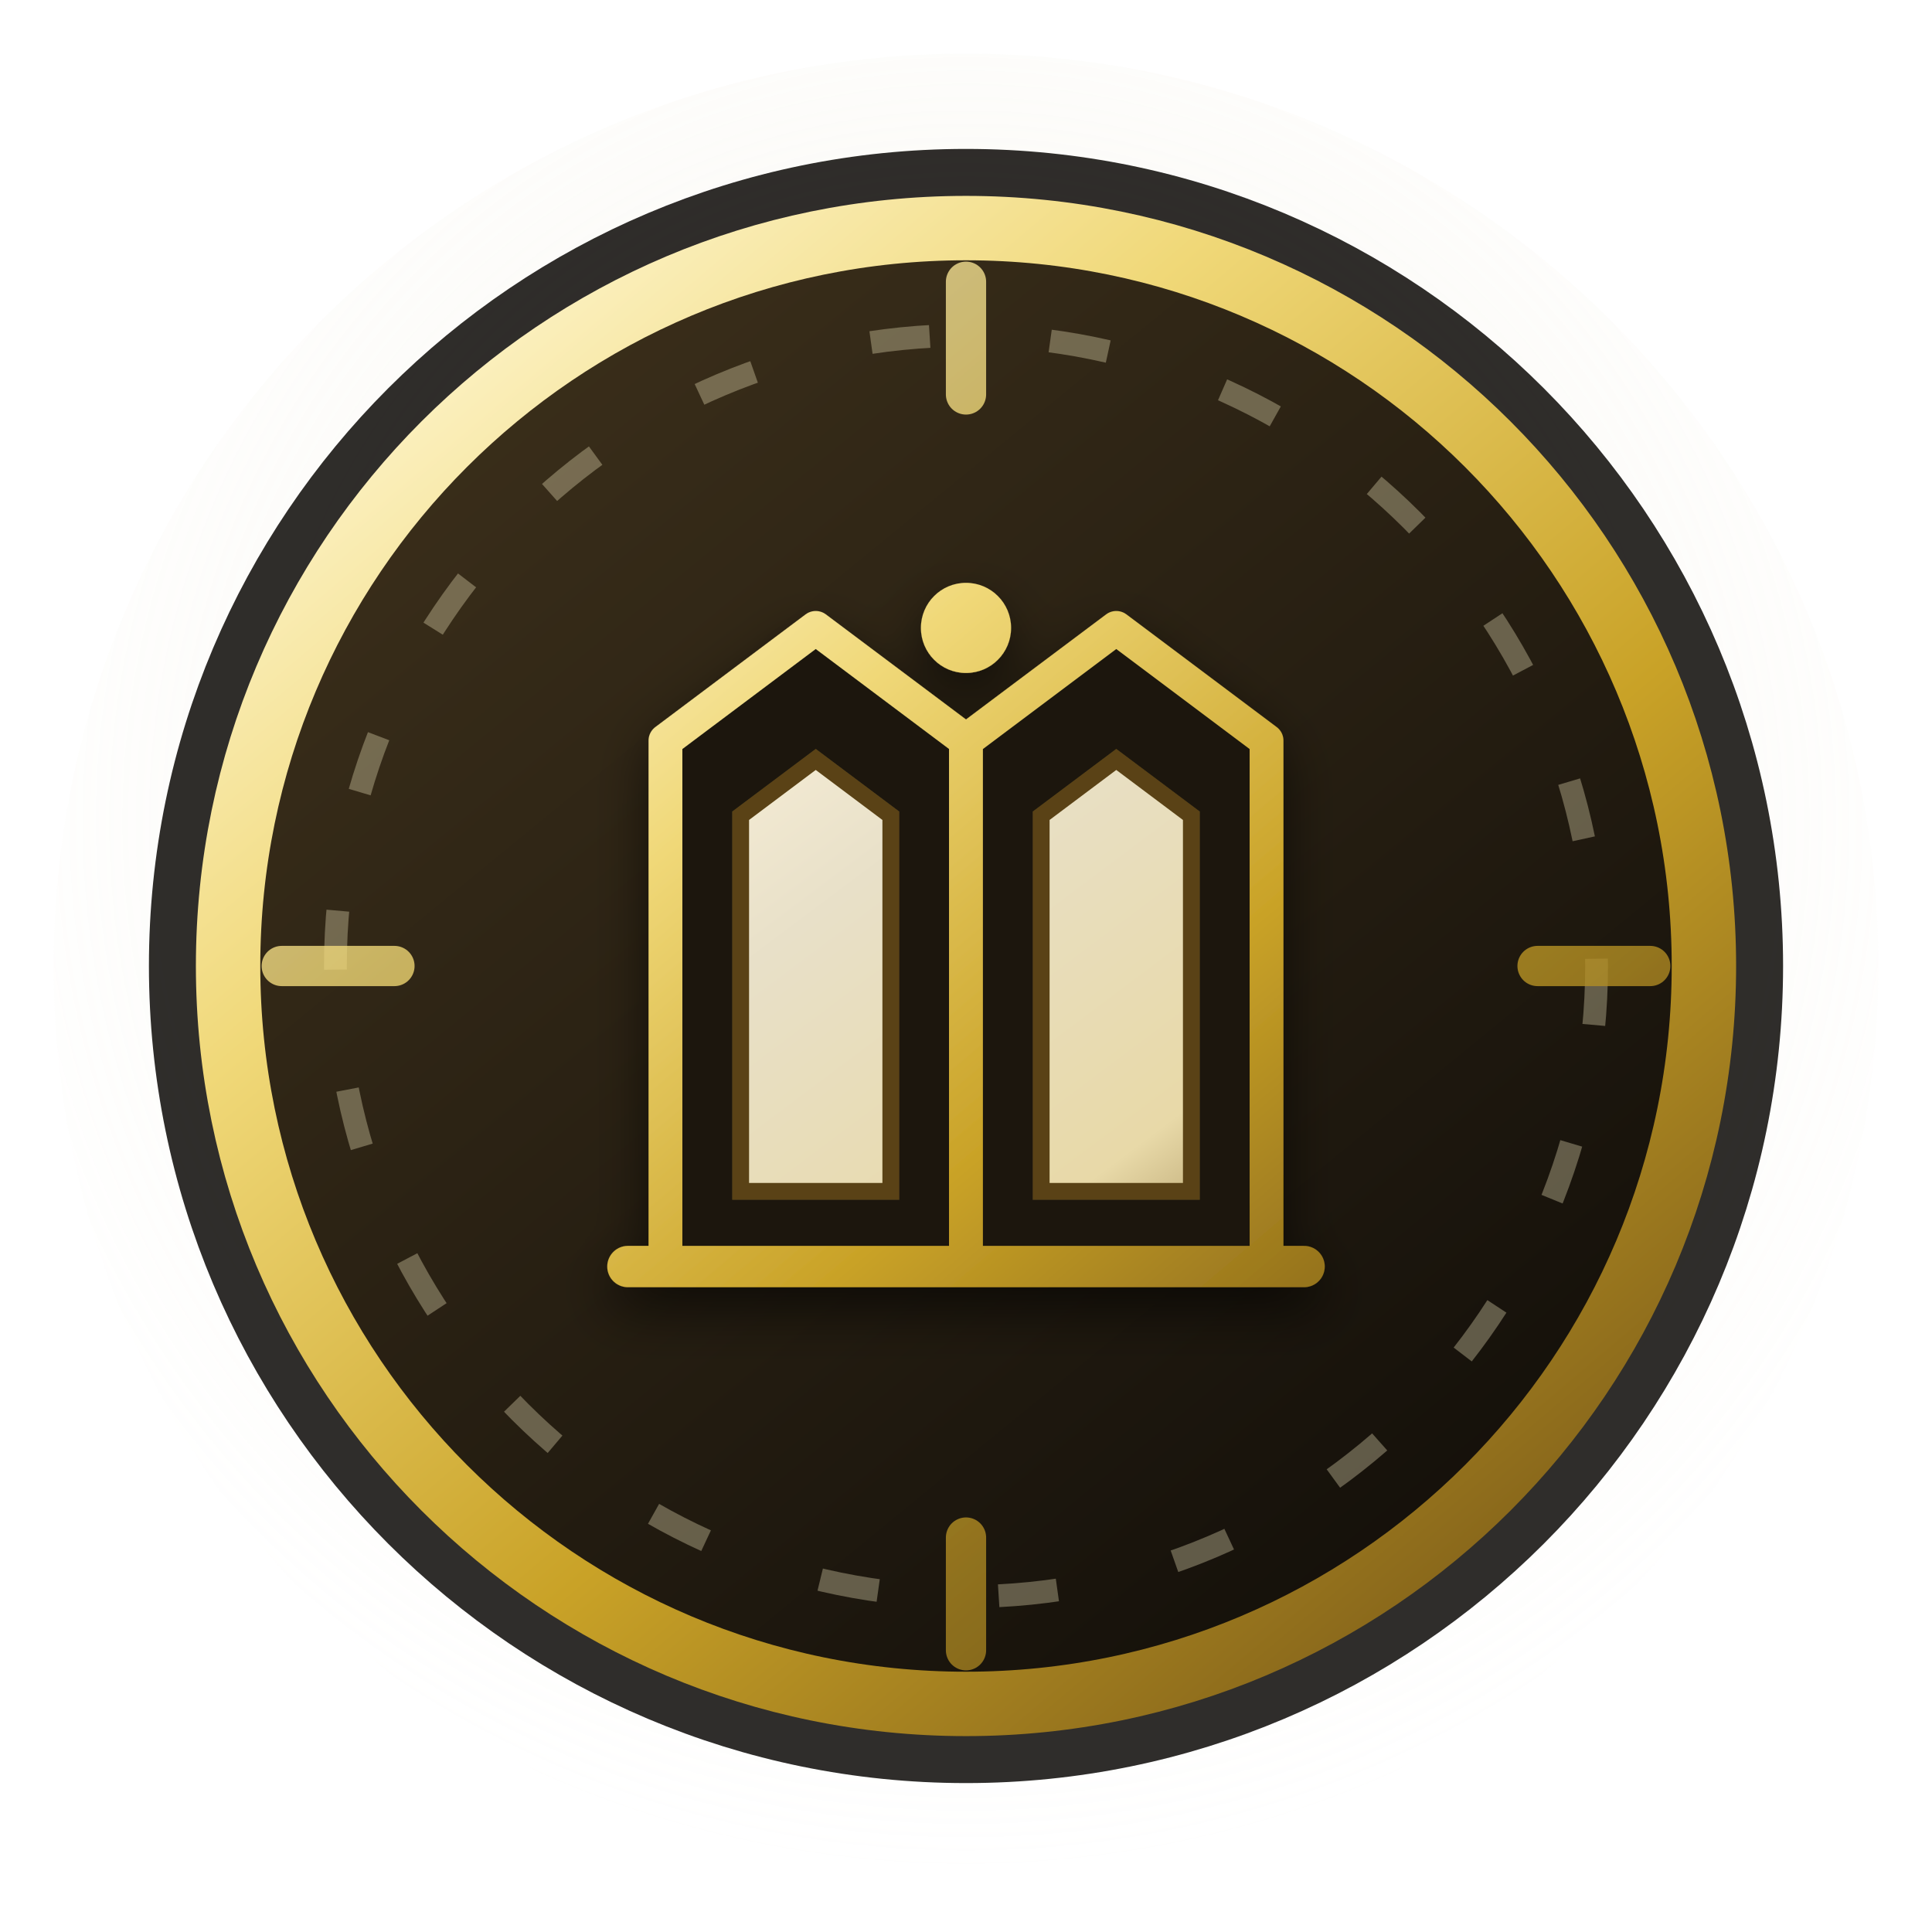
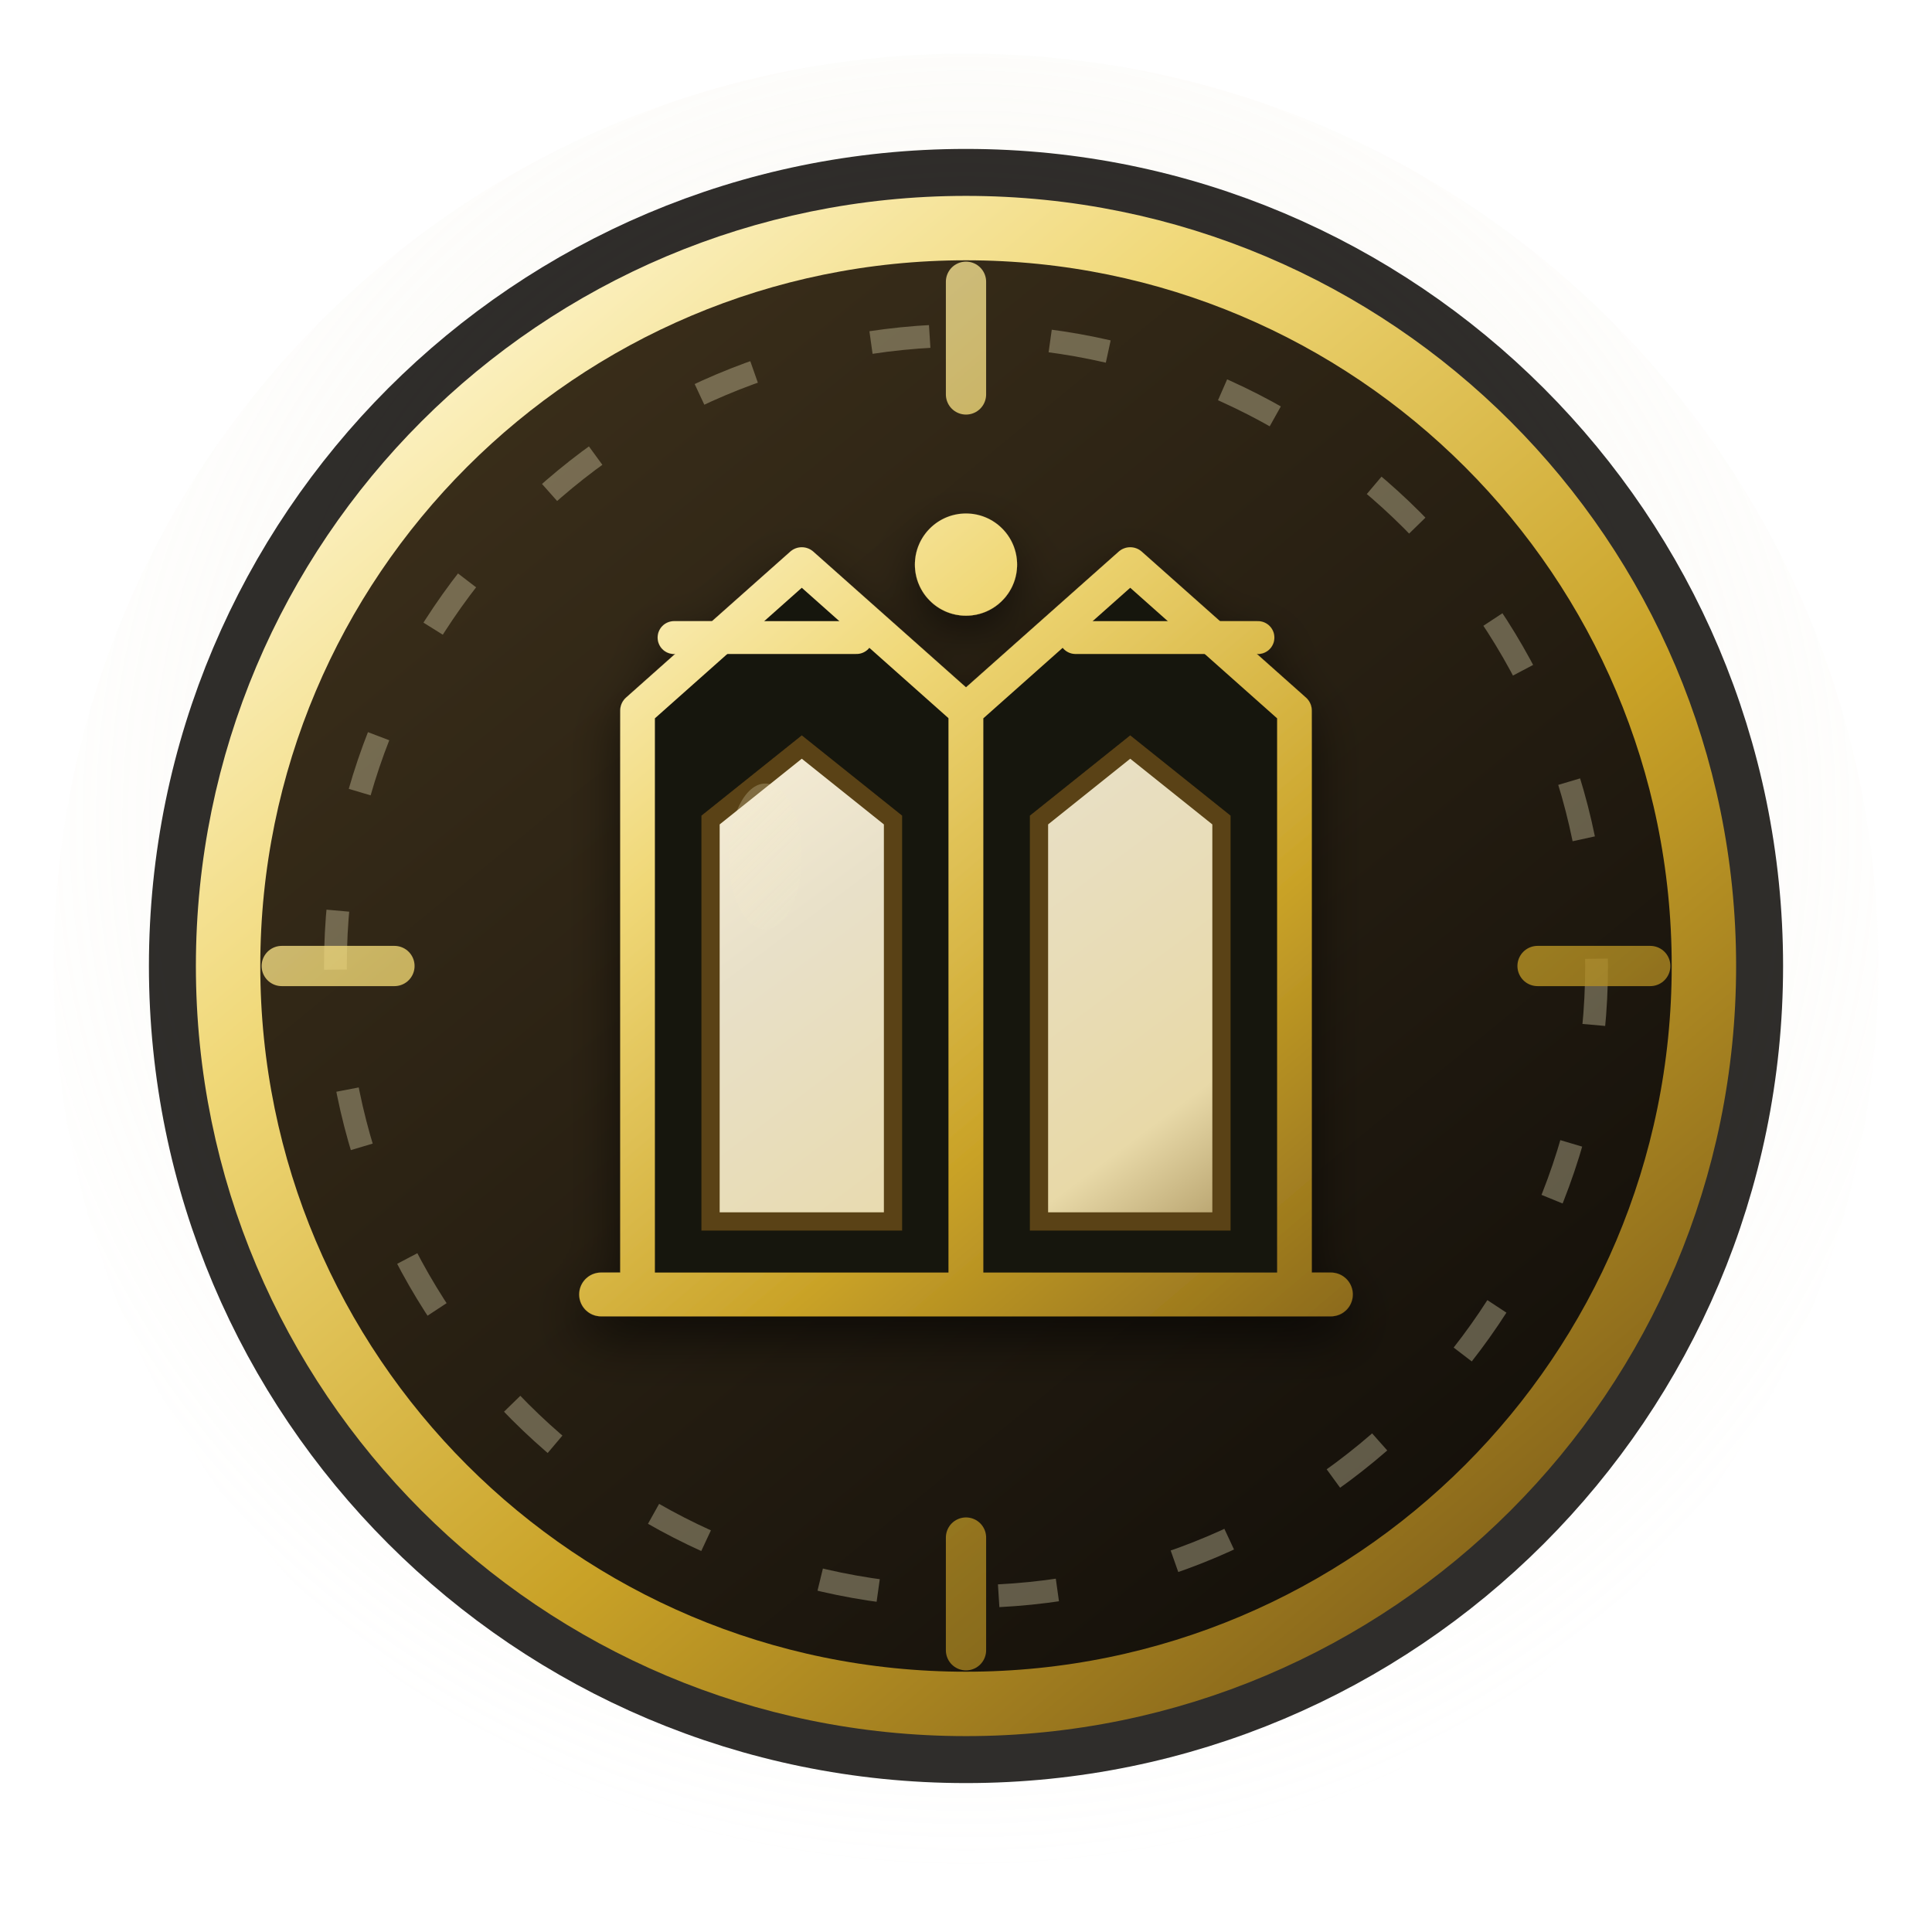
<svg xmlns="http://www.w3.org/2000/svg" viewBox="0 0 72 72" fill="none" aria-hidden="true">
  <defs>
    <radialGradient id="ssangnipseal-aura" cx="50%" cy="42%" r="58%">
      <stop stop-color="#e8e0c8" stop-opacity=".55" />
      <stop offset=".42" stop-color="#e8e0c8" stop-opacity=".18" />
      <stop offset="1" stop-color="#e8e0c8" stop-opacity="0" />
    </radialGradient>
    <linearGradient id="ssangnipseal-gold" x1="14" y1="10" x2="58" y2="62" gradientUnits="userSpaceOnUse">
      <stop stop-color="#FFF8D6" />
      <stop offset=".28" stop-color="#F0D878" />
      <stop offset=".62" stop-color="#C9A227" />
      <stop offset="1" stop-color="#7A5A18" />
    </linearGradient>
    <linearGradient id="ssangnipseal-disc" x1="18" y1="14" x2="54" y2="58" gradientUnits="userSpaceOnUse">
      <stop stop-color="#3A2E1A" />
      <stop offset="1" stop-color="#14100A" />
    </linearGradient>
    <linearGradient id="ssangnipseal-ink" x1="22" y1="16" x2="52" y2="56" gradientUnits="userSpaceOnUse">
      <stop stop-color="#FFF6E0" />
      <stop offset=".35" stop-color="#e8e0c8" />
      <stop offset=".75" stop-color="#E8D9A8" />
      <stop offset="1" stop-color="#8A7038" />
    </linearGradient>
    <linearGradient id="ssangnipseal-shine" x1="20" y1="14" x2="40" y2="34" gradientUnits="userSpaceOnUse">
-       <stop stop-color="#FFF6D0" stop-opacity=".9" />
+       <stop stop-color="#FFF6D0" stop-opacity=".95" />
      <stop offset="1" stop-color="#e8e0c8" stop-opacity="0" />
    </linearGradient>
    <filter id="ssangnipseal-depth" x="-30%" y="-30%" width="160%" height="160%">
      <feDropShadow dx="0" dy="1.2" stdDeviation="1.4" flood-color="#000" flood-opacity=".6" />
    </filter>
  </defs>
  <circle cx="36" cy="36" r="34" fill="url(#ssangnipseal-aura)" />
  <circle cx="36" cy="36" r="28.2" fill="none" stroke="#0A0806" stroke-width="4.5" opacity=".85" />
  <circle cx="36" cy="36" r="27.5" fill="url(#ssangnipseal-disc)" stroke="url(#ssangnipseal-gold)" stroke-width="2.4" />
  <circle cx="36" cy="36" r="23.5" fill="none" stroke="#FFF4C8" stroke-width=".85" opacity=".32" stroke-dasharray="2.2 4.5" />
  <g stroke="url(#ssangnipseal-gold)" stroke-width="1.5" stroke-linecap="round" opacity=".8">
    <path d="M36 10.5v4.2" />
    <path d="M36 57.3v4.2" />
    <path d="M10.5 36h4.2" />
    <path d="M57.3 36h4.2" />
  </g>
-   <g filter="url(#ssangnipseal-depth)" transform="translate(36 36) scale(0.7) translate(-36 -36)">
-     <path d="M20 52V24l8-6 8 6v28z" fill="#1A1810" stroke="url(#ssangnipseal-gold)" stroke-width="1.8" stroke-linejoin="round" />
-     <path d="M36 52V24l8-6 8 6v28z" fill="#1A1810" stroke="url(#ssangnipseal-gold)" stroke-width="1.8" stroke-linejoin="round" />
-     <path d="M24 48V28l4-3 4 3v20z" fill="url(#ssangnipseal-ink)" stroke="#5A4214" stroke-width=".9" />
-     <path d="M40 48V28l4-3 4 3v20z" fill="url(#ssangnipseal-ink)" stroke="#5A4214" stroke-width=".9" />
-     <path d="M18 52h36" stroke="url(#ssangnipseal-gold)" stroke-width="2.2" stroke-linecap="round" />
-     <circle cx="36" cy="18" r="2.4" fill="url(#ssangnipseal-gold)" />
+   <g filter="url(#ssangnipseal-depth)" transform="translate(36 36) scale(0.68) translate(-36 -36)">
+     <path d="M18 54V22l9-8 9 8v32z" fill="#18160E" stroke="url(#ssangnipseal-gold)" stroke-width="1.9" stroke-linejoin="round" />
+     <path d="M36 54V22l9-8 9 8v32z" fill="#18160E" stroke="url(#ssangnipseal-gold)" stroke-width="1.9" stroke-linejoin="round" />
+     <path d="M22 50V28l5-4 5 4v22z" fill="url(#ssangnipseal-ink)" stroke="#5A4214" stroke-width="1" />
+     <path d="M40 50V28l5-4 5 4v22z" fill="url(#ssangnipseal-ink)" stroke="#5A4214" stroke-width="1" />
+     <path d="M16 54h40" stroke="url(#ssangnipseal-gold)" stroke-width="2.4" stroke-linecap="round" />
+     <path d="M20 18h10M42 18h10" stroke="url(#ssangnipseal-gold)" stroke-width="1.8" stroke-linecap="round" />
+     <circle cx="36" cy="14" r="2.8" fill="url(#ssangnipseal-gold)" />
+     <ellipse cx="25" cy="30" rx="2" ry="4" fill="url(#ssangnipseal-shine)" opacity=".45" />
  </g>
</svg>
